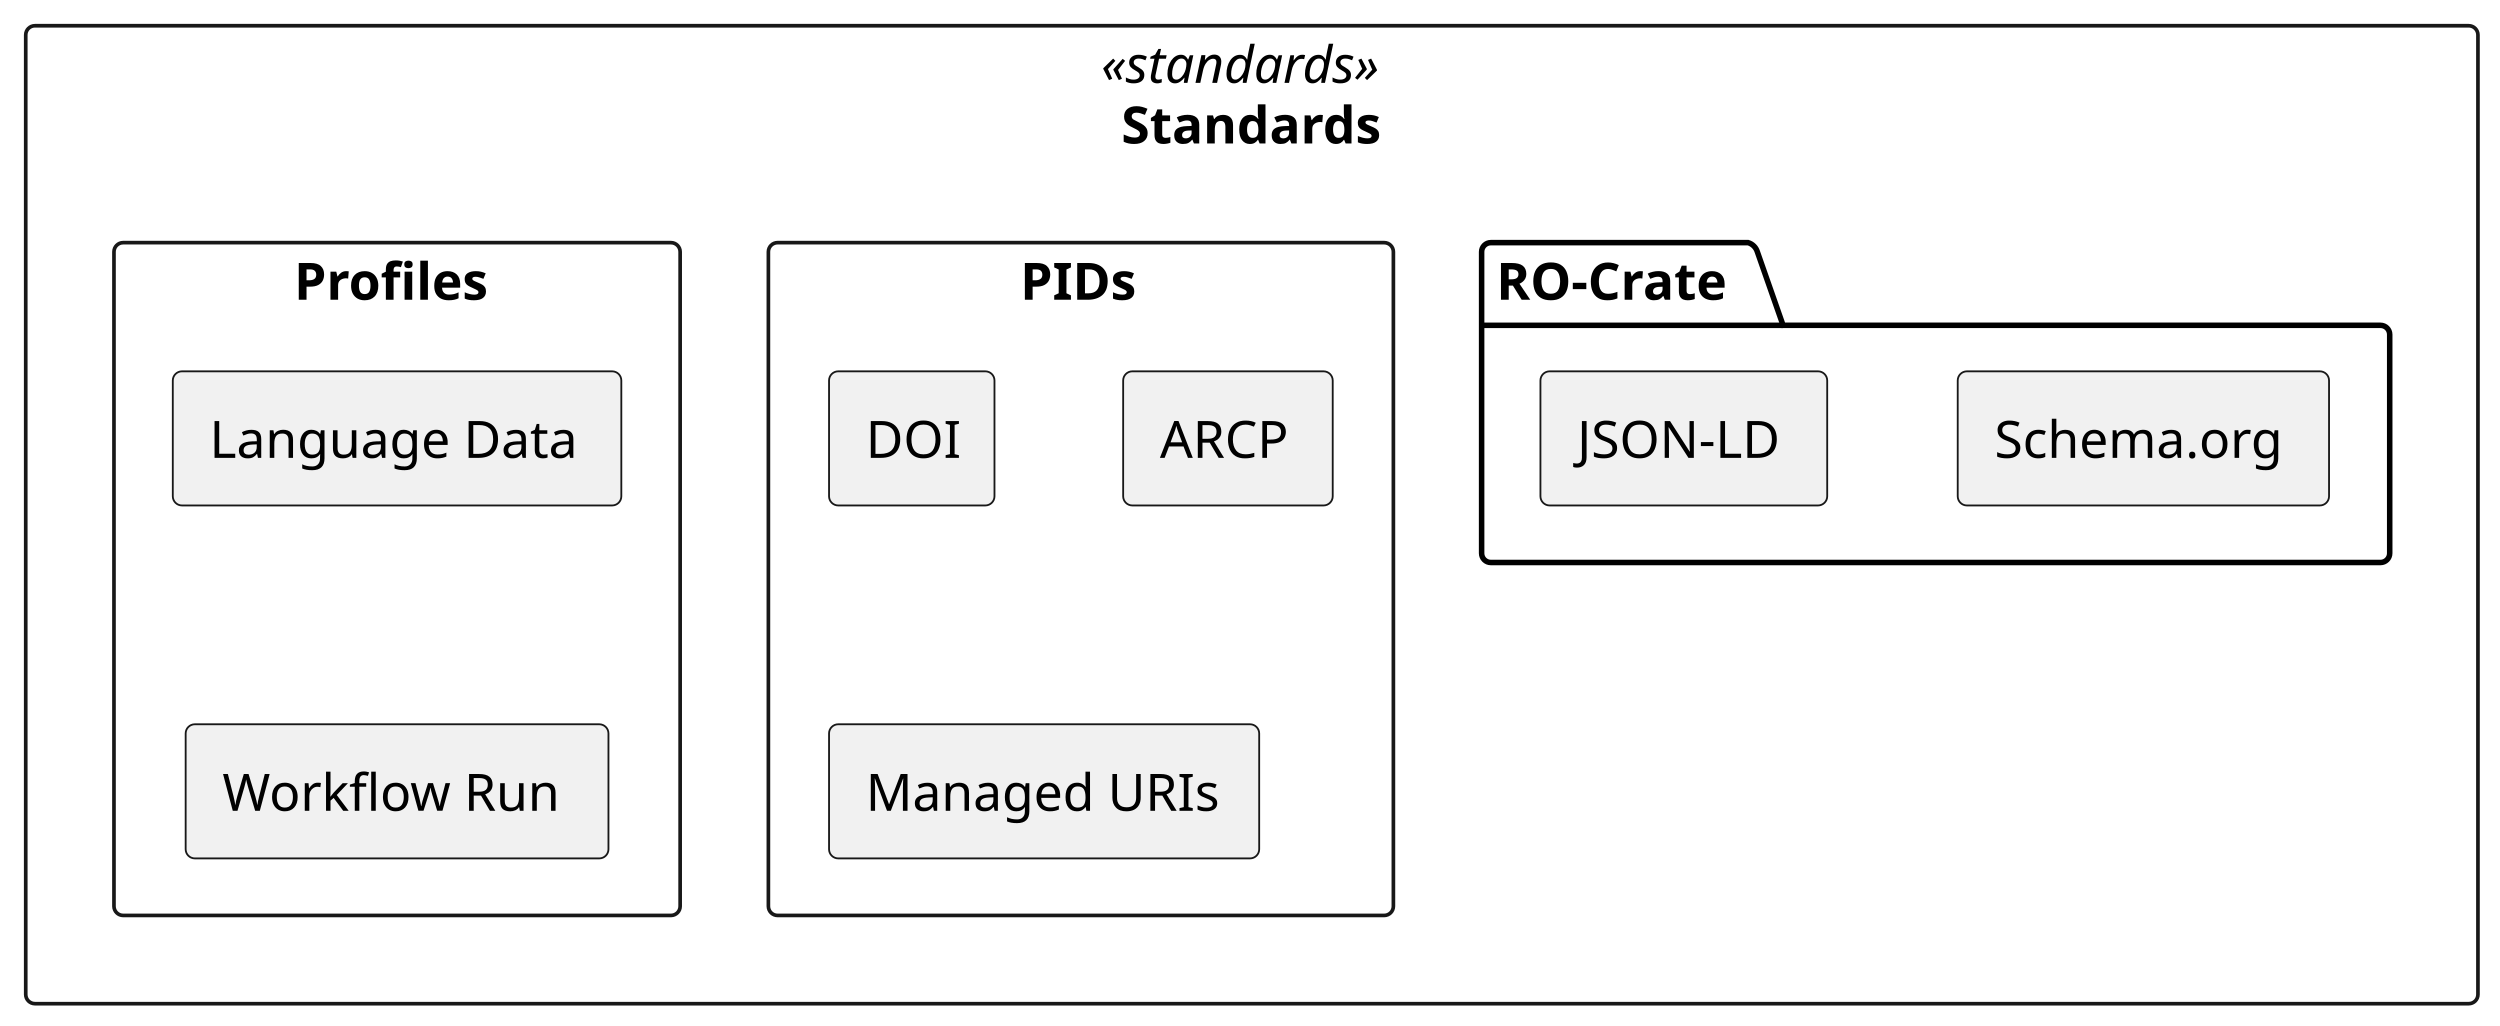
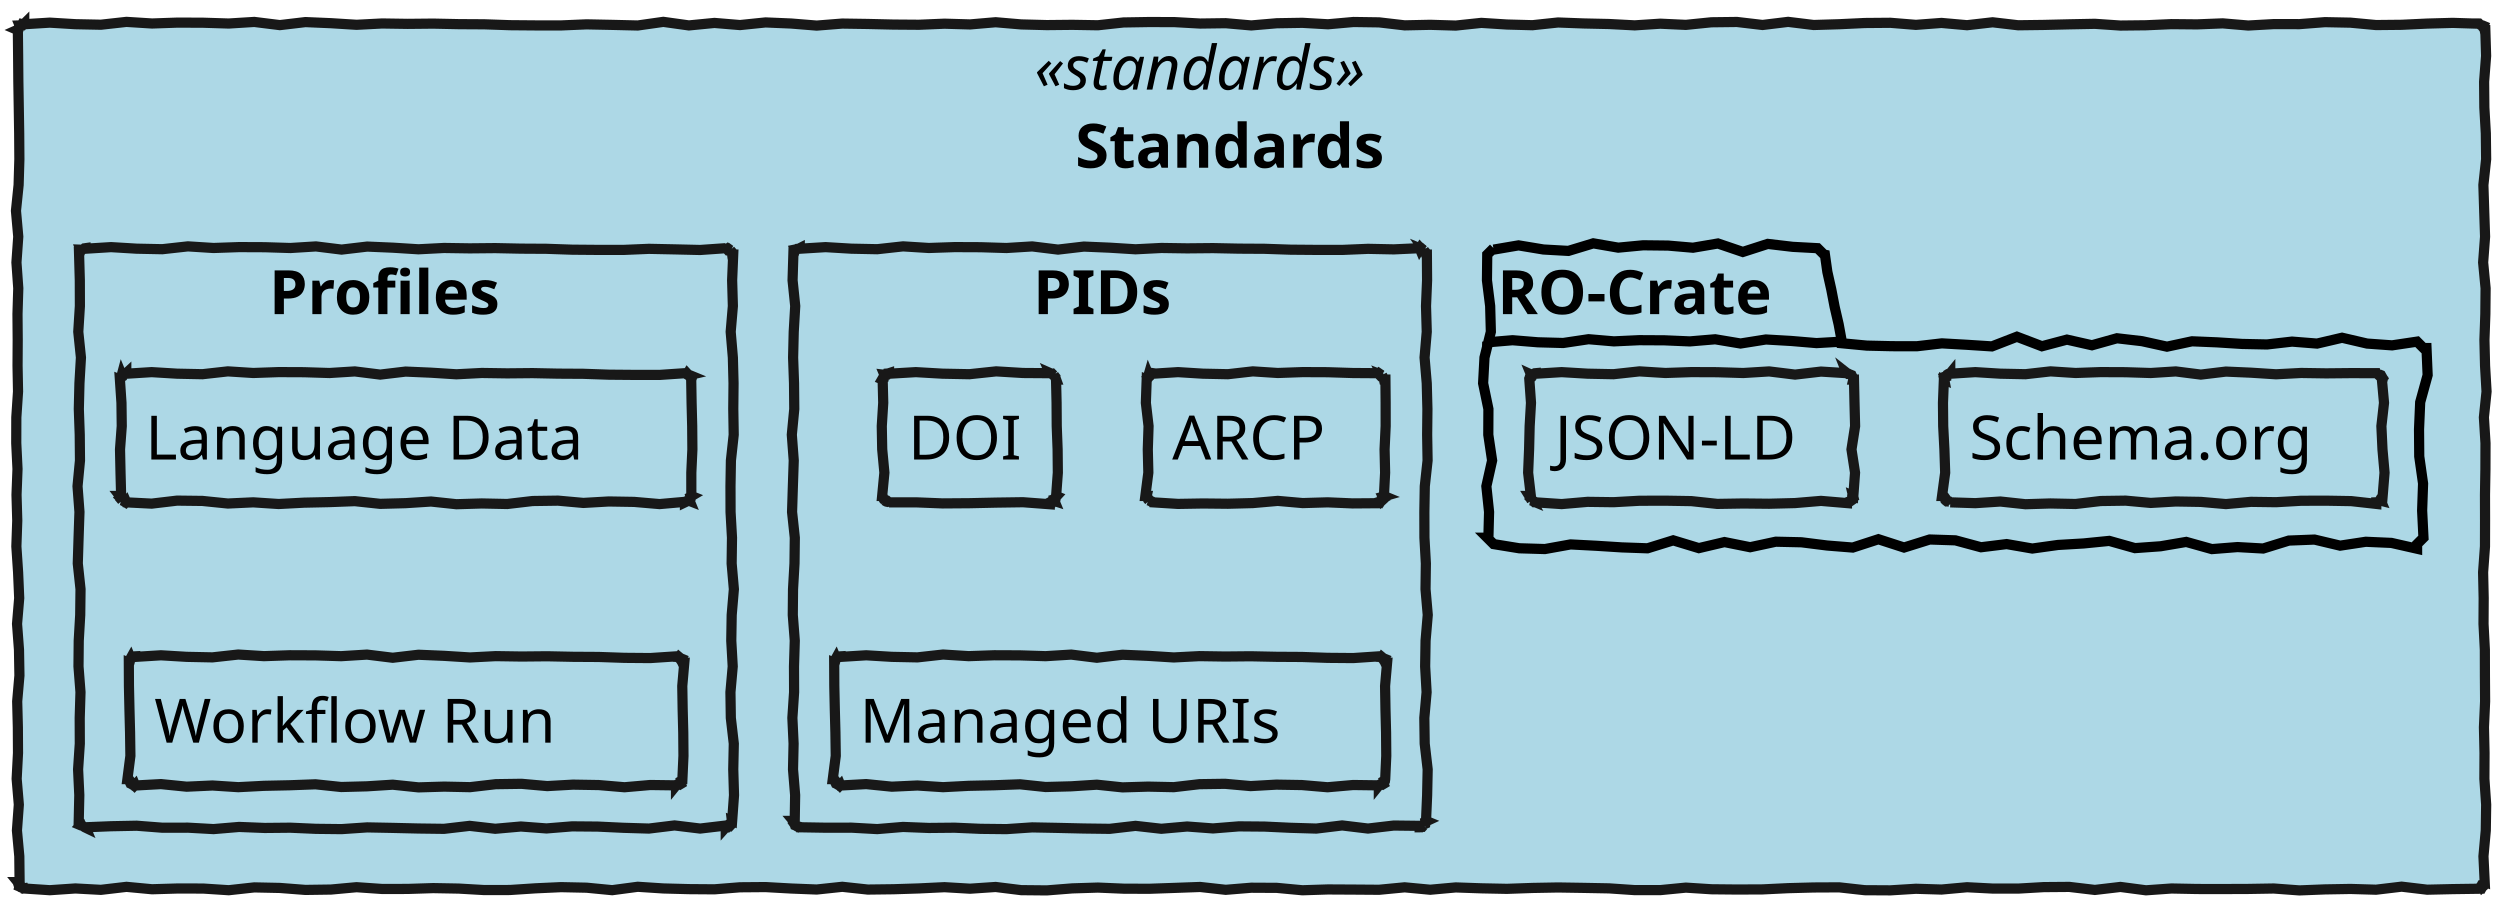
- <svg xmlns="http://www.w3.org/2000/svg" contentStyleType="text/css" height="279px" preserveAspectRatio="none" style="width:680px;height:279px;background:#FFFFFF;" version="1.1" viewBox="0 0 680 279" width="680px" zoomAndPan="magnify">
+ <svg xmlns="http://www.w3.org/2000/svg" contentStyleType="text/css" height="354px" preserveAspectRatio="none" style="width:980px;height:354px;background:#FFFFFF;" version="1.1" viewBox="0 0 980 354" width="980px" zoomAndPan="magnify">
  <defs />
  <g>
    <g id="cluster_Standards">
-       <rect fill="none" height="266" rx="2.5" ry="2.5" style="stroke:#181818;stroke-width:1.0;" width="667" x="7" y="7" />
-       <text fill="#000000" font-family="sans-serif" font-size="14" font-style="italic" lengthAdjust="spacing" textLength="82" x="299.5" y="22.535">«standards»</text>
-       <text fill="#000000" font-family="sans-serif" font-size="14" font-weight="bold" lengthAdjust="spacing" textLength="71" x="305" y="39.023">Standards</text>
+       <polygon fill="#ADD8E6" points="9.5,9.289,9.5,9.499,19.521,8.875,29.542,9.482,39.562,9.689,49.583,8.576,59.604,9.211,69.625,8.863,79.646,8.905,89.667,9.221,99.688,8.598,109.708,9.843,119.729,8.659,129.75,9.091,139.771,9.721,149.792,9.203,159.812,9.357,169.833,9.257,179.854,9.467,189.875,9.528,199.896,9.875,209.917,9.96,219.938,9.968,229.958,9.544,239.979,9.752,250,9.991,260.021,8.568,270.042,9.967,280.062,8.992,290.083,9.823,300.104,8.794,310.125,9.22,320.146,10.031,330.167,9.24,340.188,9.394,350.208,9.628,360.229,9.705,370.25,9.285,380.271,9.576,390.292,8.716,400.312,9.573,410.333,9.837,420.354,9.733,430.375,9.902,440.396,8.806,450.417,8.637,460.438,8.668,470.458,9.23,480.479,9.092,490.5,9.97,500.521,9.114,510.542,8.946,520.562,9.517,530.583,8.622,540.604,8.77,550.625,9.938,560.646,9.725,570.667,10.023,580.688,8.967,590.708,9.608,600.729,9.879,610.75,8.816,620.771,9.193,630.792,9.415,640.812,9.941,650.833,9.285,660.854,9.752,670.875,8.735,680.896,8.612,690.917,9.793,700.938,8.572,710.958,9.798,720.979,9.496,731,9.021,741.021,8.935,751.042,9.748,761.062,8.99,771.083,9.881,781.104,8.736,791.125,9.906,801.146,9.773,811.167,9.534,821.188,9.336,831.208,10.016,841.229,9.902,851.25,9.458,861.271,9.557,871.292,9.159,881.312,10.005,891.333,9.444,901.354,9.461,911.375,8.681,921.396,8.884,931.417,9.82,941.438,9.719,951.458,9.246,961.479,8.967,971.5,9.289,971.472,9.222,971.766,9.224,972.26,9.71,972.655,9.956,972.981,10.037,973.268,10.021,973.482,10.11,973.372,10.357,973.587,10.739,973.588,11.032,973.941,11.472,974,11.789,974.247,11.789,974.552,21.91,973.77,32.031,973.866,42.153,974.443,52.274,974.567,62.395,973.487,72.516,973.806,82.637,974.149,92.759,973.389,102.88,974.353,113.001,974.258,123.122,973.899,133.244,974.142,143.365,974.729,153.486,973.687,163.607,974.315,173.728,974.286,183.85,974.116,193.971,974.141,204.092,974.114,214.213,973.376,224.334,973.599,234.456,973.538,244.577,974.064,254.698,974.088,264.819,974.162,274.94,973.709,285.062,973.933,295.183,973.88,305.304,974.577,315.425,974.427,325.546,973.514,335.668,974,345.789,973.977,345.78,973.676,346.069,973.796,346.533,973.748,346.927,973.582,347.273,973.268,347.557,973.212,347.423,972.973,347.846,972.466,347.621,972.233,348.058,971.815,348.05,971.5,348.289,971.5,348.386,961.479,348.529,951.458,348.761,941.438,347.569,931.417,348.764,921.396,348.467,911.375,348.644,901.354,349.037,891.333,348.294,881.312,348.464,871.292,348.502,861.271,348.486,851.25,348.288,841.229,349,831.208,347.679,821.188,348.854,811.167,347.665,801.146,347.749,791.125,348.329,781.104,348.317,771.083,347.796,761.062,348.703,751.042,348.398,741.021,349.016,731,348.956,720.979,347.841,710.958,347.891,700.938,348.16,690.917,348.644,680.896,348.692,670.875,348.59,660.854,347.947,650.833,348.925,640.812,348.923,630.792,348.242,620.771,348.05,610.75,347.888,600.729,348.074,590.708,348.426,580.688,348.221,570.667,347.871,560.646,348.776,550.625,347.83,540.604,348.791,530.583,348.716,520.562,348.661,510.542,348.981,500.521,348.043,490.5,347.988,480.479,348.808,470.458,347.692,460.438,348.055,450.417,348.404,440.396,348.358,430.375,347.93,420.354,348.246,410.333,349.034,400.312,348.937,390.292,347.693,380.271,348.368,370.25,347.775,360.229,348.263,350.208,348.582,340.188,348.709,330.167,347.624,320.146,348.69,310.125,348.297,300.104,347.734,290.083,347.818,280.062,348.615,270.042,348.539,260.021,348.272,250,347.617,239.979,348.947,229.958,347.977,219.938,347.761,209.917,348.222,199.896,348.879,189.875,348.904,179.854,348.324,169.833,348.138,159.812,348.459,149.792,348.475,139.771,347.781,129.75,348.703,119.729,348.848,109.708,348.073,99.688,347.86,89.667,348.964,79.646,348.31,69.625,348.289,59.604,348.588,49.583,347.643,39.562,348.819,29.542,348.274,19.521,348.958,9.5,348.289,9.473,348.223,9.199,348.269,8.736,347.859,8.471,347.925,8.134,347.82,7.732,347.557,7.631,347.515,7.698,347.25,7.263,346.777,7.148,346.436,7.357,346.23,7,345.789,7.684,345.789,7.569,335.668,6.64,325.546,7.384,315.425,6.528,305.304,7.058,295.183,6.999,285.062,6.738,274.94,7.616,264.819,7.443,254.698,6.679,244.577,7.527,234.456,7.092,224.334,6.416,214.213,6.767,204.092,6.475,193.971,6.861,183.85,6.371,173.728,6.4,163.607,7.07,153.486,6.88,143.365,6.941,133.244,6.857,123.122,7.167,113.001,6.445,102.88,7.16,92.759,6.257,82.637,7.296,72.516,7.593,62.395,7.522,52.274,7.361,42.153,7.192,32.031,7.106,21.91,7,11.789,6.803,11.707,7.284,11.492,7.394,11.124,7.392,10.709,7.584,10.374,7.732,10.021,7.706,9.957,8.114,9.942,8.526,9.938,8.748,9.473,9.206,9.58,9.5,9.289" style="stroke:#181818;stroke-width:4.0;" />
+       <text fill="#000000" font-family="Chalkduster" font-size="24" font-style="italic" lengthAdjust="spacing" textLength="170" x="405.5" y="35.13">«standards»</text>
+       <text fill="#000000" font-family="Chalkduster" font-size="24" font-weight="bold" lengthAdjust="spacing" textLength="138" x="421.5" y="65.76">Standards</text>
    </g>
    <g id="cluster_ro">
-       <path d="M405.5,66 L475.5,66 A3.75,3.75 0 0 1 478,68.5 L485,88.488 L647.5,88.488 A2.5,2.5 0 0 1 650,90.988 L650,150.5 A2.5,2.5 0 0 1 647.5,153 L405.5,153 A2.5,2.5 0 0 1 403,150.5 L403,68.5 A2.5,2.5 0 0 1 405.5,66 " fill="none" style="stroke:#000000;stroke-width:1.5;" />
-       <line style="stroke:#000000;stroke-width:1.5;" x1="403" x2="485" y1="88.488" y2="88.488" />
-       <text fill="#000000" font-family="sans-serif" font-size="14" font-weight="bold" lengthAdjust="spacing" textLength="69" x="407" y="81.535">RO-Crate</text>
+       <path d="M585.5,97.289 L585.5,97.849 L595.269,96.184 L605.038,97.804 L614.808,98.355 L624.577,95.387 L634.346,97.082 L644.115,96.152 L653.885,96.266 L663.654,97.107 L673.423,95.445 L683.192,98.765 L692.962,95.608 L702.731,96.762 L712.5,97.289 L715,99.789 L715.376,99.866 L716.325,106.6 L717.859,113.453 L719.172,120.261 L720.755,127.125 L722,133.919 L722,134.556 L731.804,135.481 L741.609,135.708 L751.413,135.73 L761.217,134.598 L771.022,135.155 L780.826,135.791 L790.63,131.996 L800.435,135.728 L810.239,133.128 L820.043,135.342 L829.848,132.599 L839.652,133.736 L849.457,135.896 L859.261,133.789 L869.065,134.2 L878.87,134.822 L888.674,135.029 L898.478,133.908 L908.283,134.685 L918.087,132.392 L927.891,134.677 L937.696,135.381 L947.5,133.919 L950,136.419 L951.185,136.419 L951.635,147.043 L948.712,157.667 L948.261,168.292 L948.343,178.916 L949.843,189.54 L949.476,200.165 L950,210.789 L947.5,213.289 L947.5,215.106 L937.444,212.823 L927.389,212.374 L917.333,213.898 L907.278,211.511 L897.222,211.905 L887.167,215.019 L877.111,214.451 L867.056,215.248 L857,212.431 L846.944,214.14 L836.889,214.863 L826.833,212.029 L816.778,213.033 L806.722,213.625 L796.667,215.027 L786.611,213.278 L776.556,214.523 L766.5,211.812 L756.444,211.483 L746.389,214.632 L736.333,211.377 L726.278,214.646 L716.222,213.84 L706.167,212.575 L696.111,212.346 L686.056,214.512 L676,212.491 L665.944,214.867 L655.889,211.815 L645.833,214.935 L635.778,214.58 L625.722,213.942 L615.667,213.415 L605.611,215.227 L595.556,214.925 L585.5,213.289 L583,210.789 L583.451,210.789 L583.715,200.698 L582.653,190.607 L584.91,180.516 L583.413,170.425 L583.46,160.334 L581.378,150.244 L581.919,140.153 L584.415,130.062 L584.146,119.971 L582.885,109.88 L583,99.789 L585.5,97.289 " fill="none" style="stroke:#000000;stroke-width:4.0;" />
+       <path d="M583,133.919 L583,134.199 L592.929,133.366 L602.857,134.177 L612.786,134.452 L622.714,132.968 L632.643,133.815 L642.571,133.35 L652.5,133.407 L662.429,133.828 L672.357,132.997 L682.286,134.657 L692.214,133.078 L702.143,133.655 L712.071,134.495 L722,133.919 " fill="none" style="stroke:#000000;stroke-width:4.0;" />
+       <text fill="#000000" font-family="Chalkduster" font-size="24" font-weight="bold" lengthAdjust="spacing" textLength="126" x="587" y="123.13">RO-Crate</text>
    </g>
    <g id="cluster_PIDs">
-       <rect fill="none" height="183" rx="2.5" ry="2.5" style="stroke:#181818;stroke-width:1.0;" width="170" x="209" y="66" />
-       <text fill="#000000" font-family="sans-serif" font-size="14" font-weight="bold" lengthAdjust="spacing" textLength="33" x="277.5" y="81.535">PIDs</text>
+       <polygon fill="none" points="313.5,97.289,313.5,97.499,323.625,96.875,333.75,97.482,343.875,97.689,354,96.576,364.125,97.211,374.25,96.862,384.375,96.906,394.5,97.221,404.625,96.598,414.75,97.843,424.875,96.659,435,97.091,445.125,97.721,455.25,97.203,465.375,97.357,475.5,97.257,485.625,97.468,495.75,97.528,505.875,97.875,516,97.96,526.125,97.968,536.25,97.544,546.375,97.752,556.5,97.289,556.59,97.505,556.762,97.213,557.294,97.791,557.523,97.637,557.982,98.039,558.268,98.021,558.115,97.958,558.393,98.366,558.789,98.823,558.692,99.076,558.886,99.449,559,99.789,559.339,99.789,559.416,109.88,558.996,119.971,559.287,130.062,558.428,140.153,559.284,150.244,559.548,160.334,559.444,170.425,559.613,180.516,558.517,190.607,558.348,200.698,558.379,210.789,558.941,220.88,558.803,230.971,559.681,241.062,558.825,251.153,558.657,261.243,559.228,271.334,558.333,281.425,558.481,291.516,559.649,301.607,559.436,311.698,559,321.789,559.226,321.883,558.755,322.101,558.805,322.537,558.742,322.925,558.269,323.143,558.268,323.557,558.255,323.527,557.93,323.742,557.644,324.05,557.207,323.995,556.913,324.285,556.5,324.289,556.5,323.735,546.375,323.612,536.25,324.793,526.125,323.572,516,324.798,505.875,324.496,495.75,324.021,485.625,323.935,475.5,324.748,465.375,323.99,455.25,324.881,445.125,323.736,435,324.906,424.875,324.773,414.75,324.534,404.625,324.336,394.5,325.016,384.375,324.902,374.25,324.458,364.125,324.557,354,324.159,343.875,325.005,333.75,324.444,323.625,324.462,313.5,324.289,313.422,324.102,313.095,324.018,312.861,324.159,312.494,323.982,312.08,323.69,311.732,323.557,311.633,323.516,311.518,323.175,311.228,322.762,311.421,322.549,311.374,322.237,311,321.789,311.526,321.789,311.695,311.698,310.863,301.607,311.087,291.516,310.612,281.425,311.284,271.334,311.247,261.243,311.552,251.153,310.77,241.062,310.866,230.971,311.443,220.88,311.567,210.789,310.488,200.698,310.806,190.607,311.149,180.516,310.389,170.425,311.353,160.334,311.258,150.244,310.899,140.153,311.142,130.062,311.729,119.971,310.687,109.88,311,99.789,311.097,99.829,311.234,99.472,311.329,99.097,311.483,98.746,311.621,98.389,311.732,98.021,311.653,97.829,312.035,97.751,312.38,97.586,312.801,97.602,313.158,97.463,313.5,97.289" style="stroke:#181818;stroke-width:4.0;" />
+       <text fill="#000000" font-family="Chalkduster" font-size="24" font-weight="bold" lengthAdjust="spacing" textLength="60" x="405" y="123.13">PIDs</text>
    </g>
    <g id="cluster_Profiles">
-       <rect fill="none" height="183" rx="2.5" ry="2.5" style="stroke:#181818;stroke-width:1.0;" width="154" x="31" y="66" />
-       <text fill="#000000" font-family="sans-serif" font-size="14" font-weight="bold" lengthAdjust="spacing" textLength="56" x="80" y="81.535">Profiles</text>
+       <polygon fill="none" points="33.5,97.289,33.5,97.499,43.54,96.875,53.58,97.482,63.62,97.689,73.66,96.576,83.7,97.211,93.74,96.862,103.78,96.906,113.82,97.221,123.86,96.598,133.9,97.843,143.94,96.659,153.98,97.091,164.02,97.721,174.06,97.203,184.1,97.357,194.14,97.257,204.18,97.468,214.22,97.528,224.26,97.875,234.3,97.96,244.34,97.968,254.38,97.544,264.42,97.752,274.46,97.991,284.5,97.289,284.408,97.067,284.94,97.644,285.169,97.49,285.629,97.893,285.851,97.722,286.268,98.021,286.247,98.012,286.643,98.469,286.546,98.722,286.74,99.095,286.958,99.479,287,99.789,287.416,99.789,286.996,109.88,287.287,119.971,286.428,130.062,287.284,140.153,287.548,150.244,287.445,160.334,287.613,170.425,286.517,180.516,286.348,190.607,286.379,200.698,286.941,210.789,286.803,220.88,287.681,230.971,286.825,241.062,286.657,251.153,287.228,261.243,286.333,271.334,286.481,281.425,287.649,291.516,287.436,301.607,287.735,311.698,287,321.789,286.901,321.748,286.952,322.183,286.889,322.571,286.415,322.789,286.385,323.191,286.268,323.557,286.284,323.596,285.997,323.904,285.56,323.848,285.266,324.139,284.783,323.972,284.5,324.289,284.5,323.612,274.46,324.793,264.42,323.572,254.38,324.798,244.34,324.496,234.3,324.021,224.26,323.935,214.22,324.748,204.18,323.99,194.14,324.881,184.1,323.736,174.06,324.906,164.02,324.773,153.98,324.534,143.94,324.336,133.9,325.016,123.86,324.902,113.82,324.458,103.78,324.557,93.74,324.159,83.7,325.005,73.66,324.444,63.62,324.462,53.58,323.681,43.54,323.884,33.5,324.289,33.568,324.452,33.201,324.275,32.787,323.983,32.398,323.75,32.058,323.636,31.732,323.557,31.521,323.469,31.713,323.256,31.667,322.944,31.455,322.563,31.36,322.231,31,321.789,30.863,321.789,31.087,311.698,30.612,301.607,31.284,291.516,31.247,281.425,31.552,271.334,30.77,261.243,30.866,251.153,31.444,241.062,31.567,230.971,30.488,220.88,30.806,210.789,31.149,200.698,30.389,190.607,31.353,180.516,31.258,170.425,30.899,160.334,31.142,150.244,31.729,140.153,30.687,130.062,31.315,119.971,31.286,109.88,31,99.789,31.036,99.804,31.19,99.453,31.328,99.096,31.247,98.649,31.462,98.324,31.732,98.021,31.673,97.879,32.094,97.894,32.451,97.755,32.813,97.632,33.109,97.346,33.5,97.289" style="stroke:#181818;stroke-width:4.0;" />
+       <text fill="#000000" font-family="Chalkduster" font-size="24" font-weight="bold" lengthAdjust="spacing" textLength="107" x="105.5" y="123.13">Profiles</text>
    </g>
    <g id="elem_Schema.org">
-       <rect fill="#F1F1F1" height="36.488" rx="2.5" ry="2.5" style="stroke:#181818;stroke-width:0.5;" width="101" x="532.5" y="101" />
-       <text fill="#000000" font-family="sans-serif" font-size="14" lengthAdjust="spacing" textLength="81" x="542.5" y="124.535">Schema.org</text>
+       <polygon fill="none" points="764.5,146.289,764.5,146.499,774.323,145.875,784.147,146.482,793.971,146.689,803.794,145.576,813.618,146.211,823.441,145.863,833.265,145.905,843.088,146.221,852.912,145.598,862.735,146.843,872.559,145.659,882.382,146.091,892.206,146.721,902.029,146.203,911.853,146.357,921.677,146.257,931.5,146.289,931.523,146.344,931.884,146.509,932.282,146.762,932.646,146.935,933.001,147.084,933.268,147.021,933.346,147.054,933.557,147.434,933.777,147.818,933.485,147.99,934.062,148.522,934,148.789,933.703,148.789,934.534,157.915,933.505,167.041,933.932,176.167,934.742,185.293,934,194.419,933.985,194.413,933.886,194.786,933.811,195.169,933.689,195.532,933.413,195.833,933.268,196.187,933.304,196.275,932.841,196.157,932.597,196.567,932.277,196.795,931.91,196.909,931.5,196.919,931.5,197.532,921.677,196.436,911.853,196.267,902.029,196.297,892.206,196.86,882.382,196.722,872.559,197.6,862.735,196.744,852.912,196.576,843.088,197.147,833.265,196.252,823.441,196.4,813.618,197.568,803.794,197.355,793.971,197.653,784.147,196.597,774.323,197.238,764.5,196.919,764.575,197.101,764.086,196.627,763.781,196.596,763.455,196.518,763.169,196.534,762.732,196.187,762.731,196.186,762.728,195.892,762.269,195.409,762.084,195.04,762.302,194.837,762,194.419,761.283,194.419,762.509,185.293,762.207,176.167,761.732,167.041,761.646,157.915,762,148.789,762.141,148.847,762.054,148.397,762.475,148.157,762.269,147.658,762.776,147.453,762.732,147.021,762.794,147.17,763.117,146.95,763.445,146.743,763.886,146.806,764.225,146.624,764.5,146.289" style="stroke:#181818;stroke-width:4.0;" />
+       <text fill="#000000" font-family="Chalkduster" font-size="24" lengthAdjust="spacing" textLength="152" x="772" y="180.13">Schema.org</text>
    </g>
    <g id="elem_JSON-LD">
-       <rect fill="#F1F1F1" height="36.488" rx="2.5" ry="2.5" style="stroke:#181818;stroke-width:0.5;" width="78" x="419" y="101" />
-       <text fill="#000000" font-family="sans-serif" font-size="14" lengthAdjust="spacing" textLength="58" x="429" y="124.535">JSON-LD</text>
+       <polygon fill="none" points="602,146.289,602,146.499,612.167,145.875,622.333,146.482,632.5,146.689,642.667,145.576,652.833,146.211,663,145.863,673.167,145.905,683.333,146.221,693.5,145.598,703.667,146.843,713.833,145.659,724,146.289,723.975,146.228,724.409,146.568,724.696,146.555,725.069,146.749,725.41,146.865,725.768,147.021,725.823,147.044,725.988,147.405,726.241,147.803,726.414,148.167,726.563,148.522,726.5,148.789,726.755,148.789,726.964,157.915,727.202,167.041,725.779,176.167,727.178,185.293,726.5,194.419,726.409,194.381,726.518,194.84,726.055,195.063,726.04,195.471,726.143,195.928,725.768,196.187,725.762,196.172,725.428,196.365,725.104,196.584,724.76,196.754,724.353,196.771,724,196.919,724,197.206,713.833,196.346,703.667,197.203,693.5,197.467,683.333,197.363,673.167,197.532,663,196.436,652.833,196.267,642.667,196.297,632.5,196.86,622.333,196.722,612.167,197.6,602,196.919,601.978,196.865,601.603,196.667,601.322,196.696,600.854,196.274,600.52,196.173,600.232,196.187,600.432,196.269,600.22,195.889,600.165,195.573,599.694,195.085,599.745,194.813,599.5,194.419,600.09,194.419,599.028,185.293,599.404,176.167,599.626,167.041,600.152,157.915,599.5,148.789,599.499,148.788,599.789,148.494,599.622,148.011,599.731,147.642,600.241,147.439,600.232,147.021,600.141,146.8,600.651,147.031,600.966,146.792,601.259,146.499,601.601,146.326,602,146.289" style="stroke:#181818;stroke-width:4.0;" />
+       <text fill="#000000" font-family="Chalkduster" font-size="24" lengthAdjust="spacing" textLength="107" x="609.5" y="180.13">JSON-LD</text>
    </g>
    <g id="elem_DOI">
-       <rect fill="#F1F1F1" height="36.488" rx="2.5" ry="2.5" style="stroke:#181818;stroke-width:0.5;" width="45" x="225.5" y="101" />
-       <text fill="#000000" font-family="sans-serif" font-size="14" lengthAdjust="spacing" textLength="25" x="235.5" y="124.535">DOI</text>
+       <polygon fill="none" points="348.5,146.289,348.5,146.499,359,145.875,369.5,146.482,380,146.689,390.5,145.576,401,146.211,411.5,146.289,411.446,146.158,411.805,146.317,412.198,146.561,412.473,146.515,412.985,147.045,413.268,147.021,413.074,146.941,413.353,147.35,413.694,147.783,413.681,148.071,413.875,148.444,414,148.789,413.968,148.789,414.178,157.915,414.239,167.041,414.586,176.167,414.671,185.293,414,194.419,414.209,194.505,413.932,194.805,413.85,195.185,413.777,195.569,413.192,195.741,413.268,196.187,413.354,196.395,412.876,196.242,412.629,196.644,412.144,196.473,411.845,196.751,411.5,196.919,411.5,197.66,401,196.87,390.5,197.024,380,197.257,369.5,197.335,359,196.915,348.5,196.919,348.537,197.007,348.073,196.596,347.829,196.714,347.509,196.648,347.142,196.47,346.732,196.187,346.921,196.265,346.437,195.771,346.238,195.396,346.101,195.047,346.128,194.765,346,194.419,345.803,194.419,346.681,185.293,345.825,176.167,345.657,167.041,346.228,157.915,346,148.789,345.795,148.704,345.987,148.369,346.493,148.165,346.574,147.784,346.812,147.468,346.732,147.021,346.691,146.922,347.127,146.973,347.515,146.91,347.733,146.436,348.134,146.406,348.5,146.289" style="stroke:#181818;stroke-width:4.0;" />
+       <text fill="#000000" font-family="Chalkduster" font-size="24" lengthAdjust="spacing" textLength="48" x="356" y="180.13">DOI</text>
    </g>
    <g id="elem_ARCP">
-       <rect fill="#F1F1F1" height="36.488" rx="2.5" ry="2.5" style="stroke:#181818;stroke-width:0.5;" width="57" x="305.5" y="101" />
-       <text fill="#000000" font-family="sans-serif" font-size="14" lengthAdjust="spacing" textLength="37" x="315.5" y="124.535">ARCP</text>
+       <polygon fill="none" points="452,146.289,452,146.499,461.778,145.875,471.556,146.482,481.333,146.689,491.111,145.576,500.889,146.211,510.667,145.863,520.444,145.905,530.222,146.221,540,146.289,539.912,146.076,540.424,146.606,540.627,146.388,541.035,146.667,541.469,147.008,541.768,147.021,541.741,147.01,541.935,147.383,542.051,147.724,542.262,148.105,542.427,148.466,542.5,148.789,543.086,148.789,543.171,157.915,543.179,167.041,542.755,176.167,542.964,185.293,542.5,194.419,542.716,194.508,542.131,194.68,542.416,195.212,541.969,195.442,542.079,195.901,541.768,196.187,541.705,196.034,541.405,196.312,541.155,196.708,540.701,196.611,540.367,196.805,540,196.919,540,197.257,530.222,197.335,520.444,196.915,510.667,197.206,500.889,196.346,491.111,197.203,481.333,197.467,471.556,197.363,461.778,197.532,452,196.919,451.938,196.77,451.563,196.571,451.214,196.435,450.932,196.461,450.561,196.273,450.232,196.187,450.442,196.274,450.032,195.811,449.834,195.436,449.863,195.155,449.441,194.687,449.5,194.419,448.981,194.419,450.149,185.293,449.936,176.167,450.235,167.041,449.178,157.915,449.5,148.789,449.598,148.83,449.828,148.511,449.647,148.022,449.91,147.716,450.125,147.391,450.232,147.021,450.315,147.222,450.585,146.873,450.998,146.871,451.222,146.411,451.56,146.227,452,146.289" style="stroke:#181818;stroke-width:4.0;" />
+       <text fill="#000000" font-family="Chalkduster" font-size="24" lengthAdjust="spacing" textLength="73" x="459.5" y="180.13">ARCP</text>
    </g>
    <g id="elem_Managed URIs">
-       <rect fill="#F1F1F1" height="36.488" rx="2.5" ry="2.5" style="stroke:#181818;stroke-width:0.5;" width="117" x="225.5" y="197" />
-       <text fill="#000000" font-family="sans-serif" font-size="14" lengthAdjust="spacing" textLength="97" x="235.5" y="220.535">Managed URIs</text>
+       <polygon fill="none" points="329.5,257.289,329.5,257.499,339.548,256.875,349.595,257.482,359.643,257.689,369.69,256.576,379.738,257.211,389.786,256.863,399.833,256.906,409.881,257.221,419.929,256.598,429.976,257.843,440.024,256.659,450.071,257.091,460.119,257.721,470.167,257.203,480.214,257.357,490.262,257.257,500.31,257.467,510.357,257.528,520.405,257.875,530.452,257.96,540.5,257.289,540.587,257.498,540.886,257.514,541.266,257.725,541.65,257.945,541.822,257.653,542.268,258.021,542.477,258.108,542.323,258.337,542.725,258.796,542.555,259.019,542.832,259.427,543,259.789,543.742,259.789,542.951,268.915,543.105,278.041,543.339,287.167,543.416,296.293,543,305.419,542.999,305.418,542.942,305.809,542.531,306.053,542.648,306.516,542.583,306.903,542.268,307.187,542.324,307.323,541.992,307.522,541.499,307.331,541.124,307.425,540.774,307.581,540.5,307.919,540.5,307.86,530.452,307.722,520.405,308.6,510.357,307.744,500.31,307.576,490.262,308.147,480.214,307.252,470.167,307.4,460.119,308.568,450.071,308.354,440.024,308.653,429.976,307.597,419.929,308.238,409.881,308.509,399.833,307.446,389.786,307.823,379.738,308.045,369.69,308.57,359.643,307.915,349.595,308.381,339.548,307.365,329.5,307.919,329.414,307.71,329.211,307.927,328.701,307.405,328.504,307.636,328.112,307.397,327.732,307.187,327.65,307.152,327.477,306.788,327.581,306.538,327.201,306.088,327.329,305.848,327,305.419,326.447,305.419,327.617,296.293,327.484,287.167,327.245,278.041,327.047,268.915,327,259.789,327.224,259.882,327.335,259.514,327.345,259.103,327.522,258.762,327.546,258.358,327.732,258.021,327.824,258.242,328.106,257.922,328.461,257.781,328.715,257.394,329.095,257.311,329.5,257.289" style="stroke:#181818;stroke-width:4.0;" />
+       <text fill="#000000" font-family="Chalkduster" font-size="24" lengthAdjust="spacing" textLength="196" x="337" y="291.13">Managed URIs</text>
    </g>
    <g id="elem_ldac">
-       <rect fill="#F1F1F1" height="36.488" rx="2.5" ry="2.5" style="stroke:#181818;stroke-width:0.5;" width="122" x="47" y="101" />
-       <text fill="#000000" font-family="sans-serif" font-size="14" lengthAdjust="spacing" textLength="102" x="57" y="124.535">Language Data</text>
+       <polygon fill="none" points="49.5,146.289,49.5,146.499,59.455,145.875,69.409,146.482,79.364,146.689,89.318,145.576,99.273,146.211,109.227,145.863,119.182,145.905,129.136,146.221,139.091,145.598,149.046,146.843,159,145.659,168.954,146.091,178.909,146.721,188.864,146.203,198.818,146.357,208.773,146.257,218.727,146.468,228.682,146.528,238.636,146.875,248.591,146.96,258.546,146.968,268.5,146.289,268.533,146.367,268.913,146.578,269.297,146.798,269.469,146.506,270.001,147.084,270.268,147.021,270.176,146.983,270.579,147.443,270.408,147.665,270.686,148.073,271.082,148.53,271,148.789,270.951,148.789,271.105,157.915,271.339,167.041,271.416,176.167,270.996,185.293,271,194.419,271.089,194.455,270.677,194.699,270.795,195.162,270.729,195.549,270.551,195.89,270.268,196.187,270.346,196.375,269.853,196.184,269.478,196.279,269.128,196.435,268.846,196.754,268.5,196.919,268.5,196.722,258.546,197.6,248.591,196.744,238.636,196.576,228.682,197.147,218.727,196.252,208.773,196.4,198.818,197.568,188.864,197.355,178.909,197.653,168.954,196.597,159,197.238,149.046,197.509,139.091,196.446,129.136,196.823,119.182,197.045,109.227,197.571,99.273,196.915,89.318,197.381,79.364,196.365,69.409,196.242,59.455,197.422,49.5,196.919,49.408,196.698,49.211,196.929,48.819,196.69,48.405,196.397,48.041,196.224,47.732,196.187,47.873,196.245,47.494,195.795,47.622,195.555,47.123,195.055,47.337,194.851,47,194.419,47.484,194.419,47.245,185.293,47.047,176.167,47.727,167.041,47.614,157.915,47,148.789,47.052,148.81,47.229,148.47,47.253,148.065,47.66,147.82,47.633,147.394,47.732,147.021,47.754,147.074,48.008,146.687,48.388,146.603,48.861,146.745,49.201,146.568,49.5,146.289" style="stroke:#181818;stroke-width:4.0;" />
+       <text fill="#000000" font-family="Chalkduster" font-size="24" lengthAdjust="spacing" textLength="204" x="57" y="180.13">Language Data</text>
    </g>
    <g id="elem_wr">
-       <rect fill="#F1F1F1" height="36.488" rx="2.5" ry="2.5" style="stroke:#181818;stroke-width:0.5;" width="115" x="50.5" y="197" />
-       <text fill="#000000" font-family="sans-serif" font-size="14" lengthAdjust="spacing" textLength="95" x="60.5" y="220.535">Workflow Run</text>
+       <polygon fill="none" points="53,257.289,53,257.499,63.095,256.875,73.191,257.482,83.286,257.689,93.381,256.576,103.476,257.211,113.571,256.863,123.667,256.906,133.762,257.221,143.857,256.598,153.952,257.843,164.048,256.659,174.143,257.091,184.238,257.721,194.333,257.203,204.429,257.357,214.524,257.257,224.619,257.467,234.714,257.528,244.81,257.875,254.905,257.96,265,257.289,265.087,257.498,265.386,257.514,265.766,257.725,266.15,257.945,266.322,257.653,266.768,258.021,266.977,258.108,266.823,258.337,267.225,258.796,267.055,259.019,267.332,259.427,267.5,259.789,268.242,259.789,267.451,268.915,267.605,278.041,267.839,287.167,267.916,296.293,267.5,305.419,267.499,305.418,267.442,305.809,267.031,306.053,267.148,306.516,267.083,306.903,266.768,307.187,266.825,307.323,266.492,307.522,265.999,307.331,265.624,307.425,265.274,307.581,265,307.919,265,307.86,254.905,307.722,244.81,308.6,234.714,307.744,224.619,307.576,214.524,308.147,204.429,307.252,194.333,307.4,184.238,308.568,174.143,308.354,164.048,308.653,153.952,307.597,143.857,308.238,133.762,308.509,123.667,307.446,113.571,307.823,103.476,308.045,93.381,308.57,83.286,307.915,73.191,308.381,63.095,307.365,53,307.919,52.914,307.71,52.711,307.927,52.201,307.405,52.004,307.636,51.612,307.397,51.232,307.187,51.15,307.152,50.977,306.788,51.081,306.538,50.701,306.088,50.829,305.848,50.5,305.419,49.947,305.419,51.117,296.293,50.984,287.167,50.745,278.041,50.547,268.915,50.5,259.789,50.724,259.882,50.835,259.514,50.845,259.103,51.022,258.762,51.046,258.358,51.232,258.021,51.324,258.242,51.605,257.922,51.961,257.781,52.215,257.394,52.595,257.311,53,257.289" style="stroke:#181818;stroke-width:4.0;" />
+       <text fill="#000000" font-family="Chalkduster" font-size="24" lengthAdjust="spacing" textLength="197" x="60.5" y="291.13">Workflow Run</text>
    </g>
  </g>
</svg>
